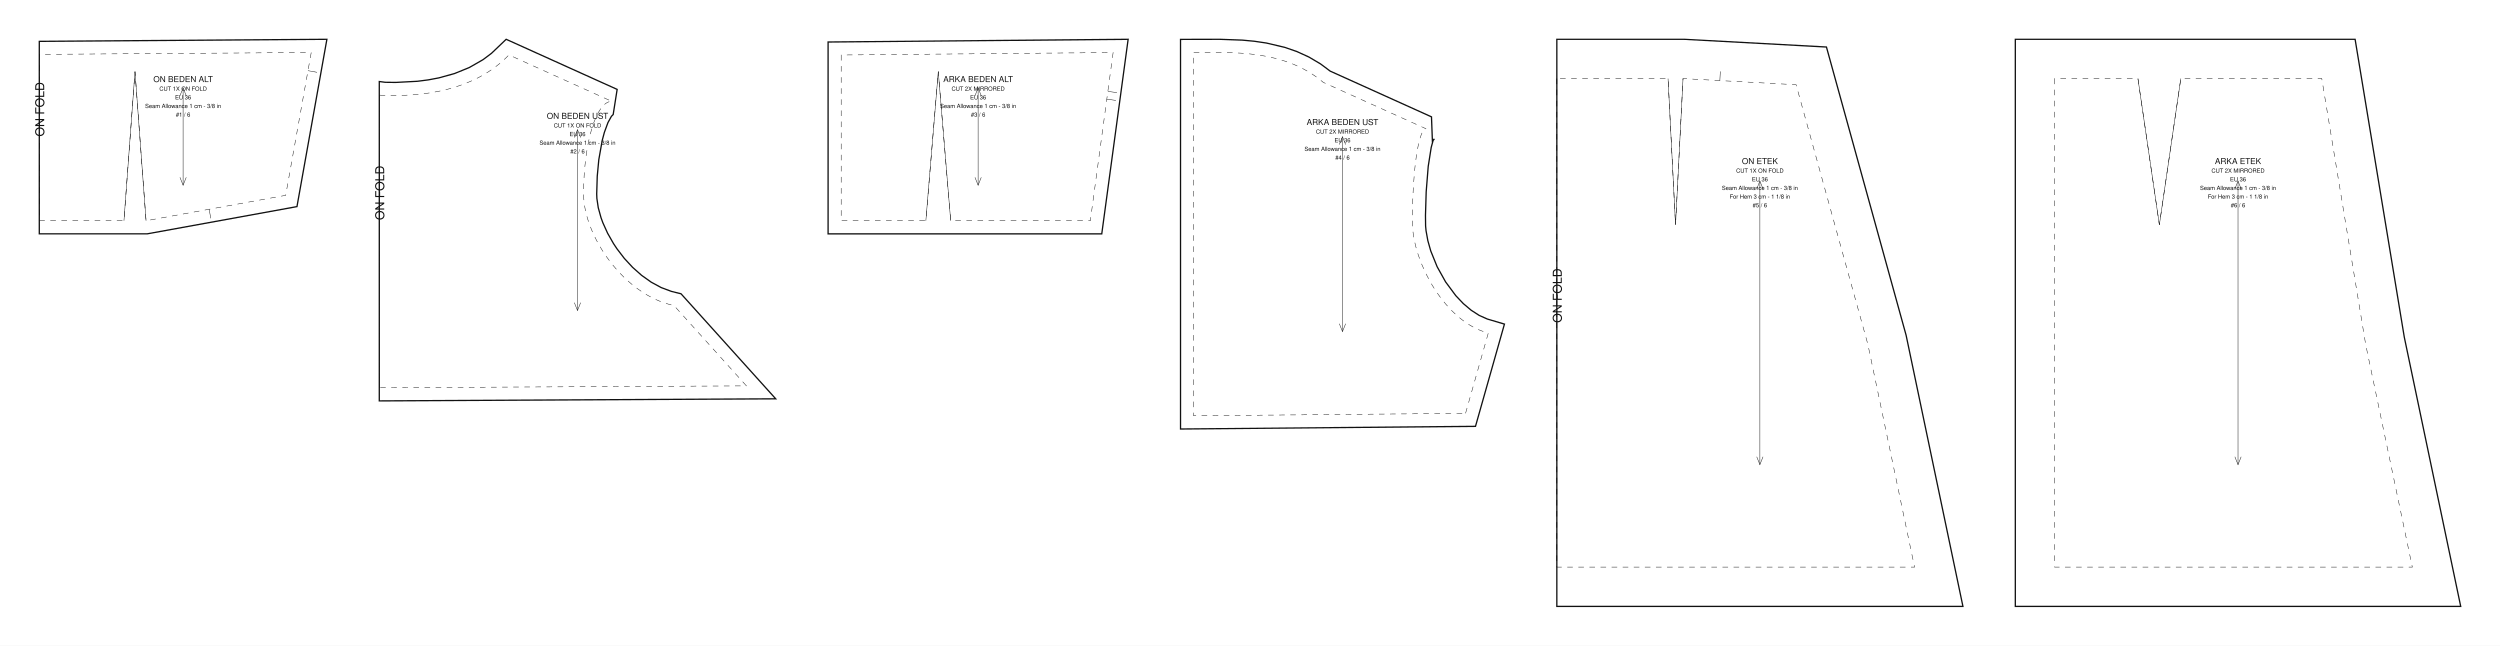
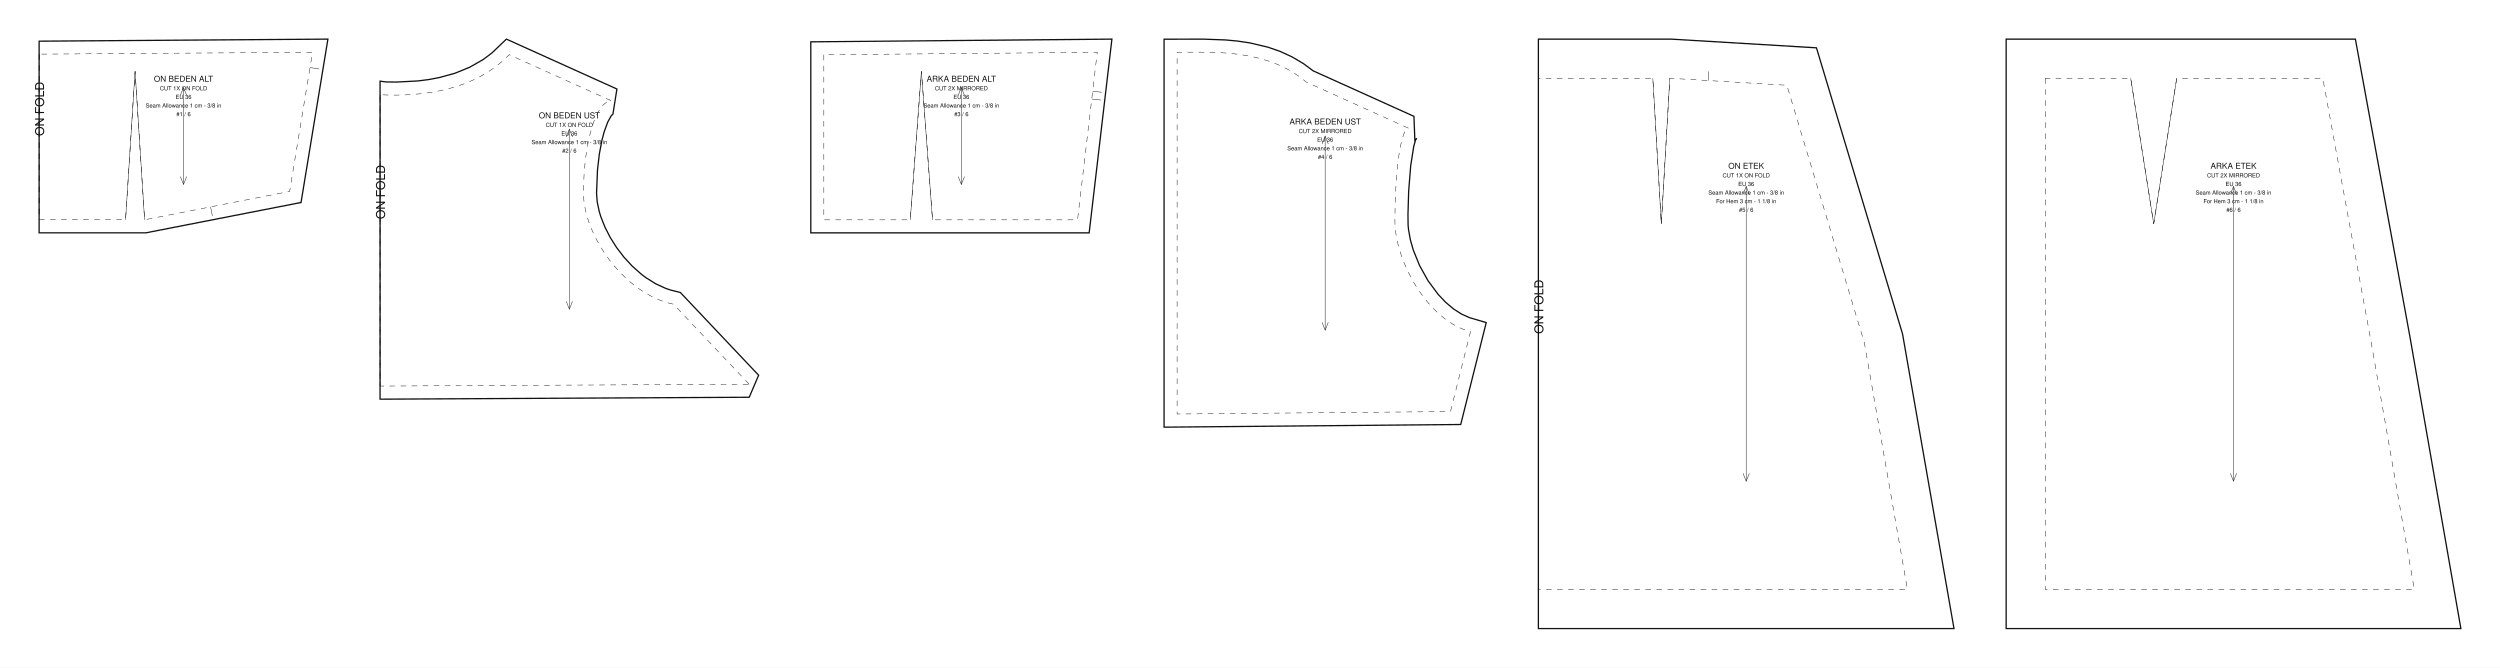
- <svg xmlns="http://www.w3.org/2000/svg" data-ops="17" viewBox="0 0 1908.795 493.000" width="1908.795mm" height="493.000mm" data-scale="1:1" data-unit-mm="1" data-sheet="stitchu-pattern-sheet-v1" data-graf="taban-elbise" data-body="gercek36" data-parca="6">
-   <rect width="1908.795" height="493.000" fill="#ffffff" />
+ <svg xmlns="http://www.w3.org/2000/svg" data-ops="17" viewBox="0 0 1917.045 512.000" width="1917.045mm" height="512.000mm" data-scale="1:1" data-unit-mm="1" data-sheet="stitchu-pattern-sheet-v1" data-graf="taban-elbise" data-body="gercek36" data-parca="6">
+   <rect width="1917.045" height="512.000" fill="#ffffff" />
  <g font-family="Helvetica,Arial,sans-serif" fill="none" stroke="#111111">
    <g data-panel="on_beden_alt">
-       <path data-katman="1" data-tur="kesim" stroke-width="1.000" d="M 30.000 31.580 L 30.000 178.539 L 112.410 178.539 L 226.739 157.746 L 249.590 30.000 Z" />
-       <path data-katman="14" data-tur="dikis" stroke-width="0.350" stroke-dasharray="4.233 4.233" d="M 30.000 41.511 L 30.000 168.539 L 94.641 168.539 L 103.075 54.659 L 111.508 168.539 L 218.118 149.150 L 237.628 40.083 L 30.000 41.511 Z" />
-       <path data-katman="6" data-tur="kat" stroke-width="0.350" stroke-dasharray="4.233 4.233" d="M 30.000 41.511 L 30.000 168.539" />
-       <text data-katman="15" x="33.760" y="104.270" font-size="9.400" fill="#111111" stroke="none" transform="rotate(-90 33.760 104.270)">ON FOLD</text>
-       <path data-katman="8" data-tur="pens" data-edge="dart_on_beden.1" stroke-width="0.350" d="M 94.641 168.539 L 103.075 54.659" />
-       <path data-katman="8" data-tur="pens" data-edge="dart_on_beden.2" stroke-width="0.350" d="M 103.075 54.659 L 111.508 168.539" />
-       <path data-katman="4" data-tur="centik" data-edge="waist_front.2" stroke-width="0.350" d="M 159.680 159.778 L 160.932 166.665" />
-       <path data-katman="4" data-tur="centik" data-edge="side_front.1" stroke-width="0.350" d="M 235.144 53.967 L 242.035 55.200" />
-       <path data-katman="7" data-tur="grain" stroke-width="0.350" d="M 139.795 67.135 L 139.795 141.404" />
-       <path data-katman="7" data-tur="grainOk" stroke-width="0.350" d="M 142.195 73.135 L 139.795 67.135 L 137.395 73.135" />
-       <path data-katman="7" data-tur="grainOk" stroke-width="0.350" d="M 137.395 135.404 L 139.795 141.404 L 142.195 135.404" />
-       <text data-katman="15" x="139.795" y="62.679" text-anchor="middle" font-size="6.300" fill="#111111" stroke="none">ON BEDEN ALT</text>
-       <text data-katman="15" x="139.795" y="69.279" text-anchor="middle" font-size="4.400" fill="#111111" stroke="none">CUT 1X ON FOLD</text>
-       <text data-katman="15" x="139.795" y="75.879" text-anchor="middle" font-size="4.400" fill="#111111" stroke="none">EU 36</text>
-       <text data-katman="15" x="139.795" y="82.479" text-anchor="middle" font-size="4.400" fill="#111111" stroke="none">Seam Allowance 1 cm - 3/8 in</text>
-       <text data-katman="15" x="139.795" y="89.079" text-anchor="middle" font-size="4.400" fill="#111111" stroke="none">#1 / 6</text>
+       <path data-katman="1" data-tur="kesim" stroke-width="1.000" d="M 30.000 31.577 L 30.000 178.537 L 111.850 178.537 L 230.839 155.263 L 251.440 30.000 Z" />
+       <path data-katman="14" data-tur="dikis" stroke-width="0.350" stroke-dasharray="4.233 4.233" d="M 30.000 41.509 L 30.000 168.537 L 96.281 168.537 L 103.581 54.657 L 110.881 168.537 L 222.100 146.783 L 239.648 40.081 L 30.000 41.509 Z" />
+       <path data-katman="6" data-tur="kat" stroke-width="0.350" stroke-dasharray="4.233 4.233" d="M 30.000 41.509 L 30.000 168.537" />
+       <text data-katman="15" x="33.760" y="104.269" font-size="9.400" fill="#111111" stroke="none" transform="rotate(-90 33.760 104.269)">ON FOLD</text>
+       <path data-katman="8" data-tur="pens" data-edge="dart_on_beden.1" stroke-width="0.350" d="M 96.281 168.537 L 103.581 54.657" />
+       <path data-katman="8" data-tur="pens" data-edge="dart_on_beden.2" stroke-width="0.350" d="M 103.581 54.657 L 110.881 168.537" />
+       <path data-katman="4" data-tur="centik" data-edge="waist_front.2" stroke-width="0.350" d="M 161.486 158.639 L 162.830 165.509" />
+       <path data-katman="4" data-tur="centik" data-edge="side_front.1" stroke-width="0.350" d="M 237.725 51.772 L 244.632 52.908" />
+       <path data-katman="7" data-tur="grain" stroke-width="0.350" d="M 140.720 67.134 L 140.720 141.403" />
+       <path data-katman="7" data-tur="grainOk" stroke-width="0.350" d="M 143.120 73.134 L 140.720 67.134 L 138.320 73.134" />
+       <path data-katman="7" data-tur="grainOk" stroke-width="0.350" d="M 138.320 135.403 L 140.720 141.403 L 143.120 135.403" />
+       <text data-katman="15" x="140.720" y="62.678" text-anchor="middle" font-size="6.300" fill="#111111" stroke="none">ON BEDEN ALT</text>
+       <text data-katman="15" x="140.720" y="69.278" text-anchor="middle" font-size="4.400" fill="#111111" stroke="none">CUT 1X ON FOLD</text>
+       <text data-katman="15" x="140.720" y="75.878" text-anchor="middle" font-size="4.400" fill="#111111" stroke="none">EU 36</text>
+       <text data-katman="15" x="140.720" y="82.478" text-anchor="middle" font-size="4.400" fill="#111111" stroke="none">Seam Allowance 1 cm - 3/8 in</text>
+       <text data-katman="15" x="140.720" y="89.078" text-anchor="middle" font-size="4.400" fill="#111111" stroke="none">#1 / 6</text>
    </g>
    <g data-panel="on_beden_ust">
-       <path data-katman="1" data-tur="kesim" stroke-width="1.000" d="M 592.263 304.503 L 519.969 224.305 L 512.653 222.489 L 504.843 219.568 L 497.224 215.449 L 489.909 210.256 L 483.019 204.142 L 476.675 197.279 L 470.989 189.851 L 468.425 185.986 L 463.920 178.082 L 460.319 170.123 L 458.882 166.193 L 456.777 158.577 L 455.727 151.496 L 455.592 148.078 L 456.008 134.565 L 457.199 121.920 L 459.806 107.216 L 461.457 101.034 L 464.191 93.581 L 466.842 88.794 L 468.351 87.294 L 467.930 87.505 L 468.194 87.313 L 471.205 68.259 L 386.460 30.000 L 375.308 40.661 L 368.791 45.556 L 358.259 51.587 L 346.951 56.181 L 335.053 59.472 L 326.901 61.008 L 318.653 62.066 L 302.161 62.928 L 294.064 62.826 L 289.590 62.236 L 289.590 306.097 Z" />
-       <path data-katman="14" data-tur="dikis" stroke-width="0.350" stroke-dasharray="4.233 4.233" d="M 569.888 294.617 L 514.590 233.274 C 476.483 225.431 445.590 179.944 445.590 148.224 C 445.590 109.094 455.216 77.374 467.090 77.374 L 388.590 41.934 C 362.190 69.374 322.590 74.291 289.590 72.652 L 289.590 296.046 L 569.888 294.617 Z" />
-       <path data-katman="6" data-tur="kat" stroke-width="0.350" stroke-dasharray="4.233 4.233" d="M 289.590 72.652 L 289.590 296.046" />
-       <text data-katman="15" x="293.350" y="168.048" font-size="9.400" fill="#111111" stroke="none" transform="rotate(-90 293.350 168.048)">ON FOLD</text>
-       <path data-katman="7" data-tur="grain" stroke-width="0.350" d="M 440.927 99.024 L 440.927 237.073" />
-       <path data-katman="7" data-tur="grainOk" stroke-width="0.350" d="M 443.327 105.024 L 440.927 99.024 L 438.527 105.024" />
-       <path data-katman="7" data-tur="grainOk" stroke-width="0.350" d="M 438.527 231.073 L 440.927 237.073 L 443.327 231.073" />
-       <text data-katman="15" x="440.927" y="90.741" text-anchor="middle" font-size="6.300" fill="#111111" stroke="none">ON BEDEN UST</text>
-       <text data-katman="15" x="440.927" y="97.341" text-anchor="middle" font-size="4.400" fill="#111111" stroke="none">CUT 1X ON FOLD</text>
-       <text data-katman="15" x="440.927" y="103.941" text-anchor="middle" font-size="4.400" fill="#111111" stroke="none">EU 36</text>
-       <text data-katman="15" x="440.927" y="110.541" text-anchor="middle" font-size="4.400" fill="#111111" stroke="none">Seam Allowance 1 cm - 3/8 in</text>
-       <text data-katman="15" x="440.927" y="117.141" text-anchor="middle" font-size="4.400" fill="#111111" stroke="none">#2 / 6</text>
+       <path data-katman="1" data-tur="kesim" stroke-width="1.000" d="M 574.515 304.617 L 581.730 287.745 L 521.692 224.274 L 514.502 222.489 L 510.580 221.185 L 502.853 217.651 L 495.371 212.978 L 491.759 210.256 L 484.869 204.142 L 478.525 197.279 L 472.839 189.851 L 467.915 182.054 L 463.851 174.096 L 460.732 166.193 L 459.549 162.334 L 457.969 154.953 L 457.442 148.078 L 458.174 130.221 L 459.600 117.987 L 461.656 107.216 L 463.307 101.034 L 466.040 93.581 L 468.692 88.794 L 470.201 87.294 L 469.780 87.505 L 470.044 87.313 L 473.055 68.259 L 388.310 30.000 L 377.158 40.661 L 370.641 45.556 L 360.109 51.587 L 348.801 56.181 L 336.903 59.472 L 328.751 61.008 L 320.503 62.066 L 304.011 62.928 L 295.914 62.826 L 291.440 62.236 L 291.440 306.096 Z" />
+       <path data-katman="14" data-tur="dikis" stroke-width="0.350" stroke-dasharray="4.233 4.233" d="M 574.465 294.617 L 516.440 233.274 C 478.333 225.431 447.440 179.944 447.440 148.224 C 447.440 109.094 457.066 77.374 468.940 77.374 L 390.440 41.934 C 364.040 69.374 324.440 74.291 291.440 72.652 L 291.440 296.046 L 574.465 294.617 Z" />
+       <path data-katman="6" data-tur="kat" stroke-width="0.350" stroke-dasharray="4.233 4.233" d="M 291.440 72.652 L 291.440 296.046" />
+       <text data-katman="15" x="295.200" y="168.048" font-size="9.400" fill="#111111" stroke="none" transform="rotate(-90 295.200 168.048)">ON FOLD</text>
+       <path data-katman="7" data-tur="grain" stroke-width="0.350" d="M 436.585 99.024 L 436.585 237.072" />
+       <path data-katman="7" data-tur="grainOk" stroke-width="0.350" d="M 438.985 105.024 L 436.585 99.024 L 434.185 105.024" />
+       <path data-katman="7" data-tur="grainOk" stroke-width="0.350" d="M 434.185 231.072 L 436.585 237.072 L 438.985 231.072" />
+       <text data-katman="15" x="436.585" y="90.741" text-anchor="middle" font-size="6.300" fill="#111111" stroke="none">ON BEDEN UST</text>
+       <text data-katman="15" x="436.585" y="97.341" text-anchor="middle" font-size="4.400" fill="#111111" stroke="none">CUT 1X ON FOLD</text>
+       <text data-katman="15" x="436.585" y="103.941" text-anchor="middle" font-size="4.400" fill="#111111" stroke="none">EU 36</text>
+       <text data-katman="15" x="436.585" y="110.541" text-anchor="middle" font-size="4.400" fill="#111111" stroke="none">Seam Allowance 1 cm - 3/8 in</text>
+       <text data-katman="15" x="436.585" y="117.141" text-anchor="middle" font-size="4.400" fill="#111111" stroke="none">#2 / 6</text>
    </g>
    <g data-panel="arka_beden_alt">
-       <path data-katman="1" data-tur="kesim" stroke-width="1.000" d="M 632.263 32.078 L 632.263 178.561 L 841.215 178.561 L 861.352 30.000 Z" />
-       <path data-katman="14" data-tur="dikis" stroke-width="0.350" stroke-dasharray="4.233 4.233" d="M 642.263 41.988 L 642.263 168.561 L 706.904 168.561 L 716.387 54.681 L 725.869 168.561 L 832.479 168.561 L 849.891 40.104 L 642.263 41.988 Z" />
-       <path data-katman="8" data-tur="pens" data-edge="dart_arka_beden.1" stroke-width="0.350" d="M 706.904 168.561 L 716.387 54.681" />
-       <path data-katman="8" data-tur="pens" data-edge="dart_arka_beden.2" stroke-width="0.350" d="M 716.387 54.681 L 725.869 168.561" />
-       <path data-katman="4" data-tur="centik" data-edge="side_back.1" stroke-width="0.350" d="M 845.064 75.717 L 852.001 76.657" />
-       <path data-katman="4" data-tur="centik" data-edge="side_back.1" stroke-width="0.350" d="M 845.870 69.771 L 852.806 70.711" />
-       <path data-katman="7" data-tur="grain" stroke-width="0.350" d="M 746.808 67.140 L 746.808 141.421" />
-       <path data-katman="7" data-tur="grainOk" stroke-width="0.350" d="M 749.208 73.140 L 746.808 67.140 L 744.408 73.140" />
-       <path data-katman="7" data-tur="grainOk" stroke-width="0.350" d="M 744.408 135.421 L 746.808 141.421 L 749.208 135.421" />
-       <text data-katman="15" x="746.808" y="62.683" text-anchor="middle" font-size="6.300" fill="#111111" stroke="none">ARKA BEDEN ALT</text>
-       <text data-katman="15" x="746.808" y="69.283" text-anchor="middle" font-size="4.400" fill="#111111" stroke="none">CUT 2X MIRRORED</text>
-       <text data-katman="15" x="746.808" y="75.883" text-anchor="middle" font-size="4.400" fill="#111111" stroke="none">EU 36</text>
-       <text data-katman="15" x="746.808" y="82.483" text-anchor="middle" font-size="4.400" fill="#111111" stroke="none">Seam Allowance 1 cm - 3/8 in</text>
-       <text data-katman="15" x="746.808" y="89.083" text-anchor="middle" font-size="4.400" fill="#111111" stroke="none">#3 / 6</text>
+       <path data-katman="1" data-tur="kesim" stroke-width="1.000" d="M 621.730 32.074 L 621.730 178.558 L 835.192 178.558 L 852.632 30.000 Z" />
+       <path data-katman="14" data-tur="dikis" stroke-width="0.350" stroke-dasharray="4.233 4.233" d="M 631.730 41.985 L 631.730 168.558 L 698.011 168.558 L 706.545 54.678 L 715.078 168.558 L 826.297 168.558 L 841.378 40.102 L 631.730 41.985 Z" />
+       <path data-katman="8" data-tur="pens" data-edge="dart_arka_beden.1" stroke-width="0.350" d="M 698.011 168.558 L 706.545 54.678" />
+       <path data-katman="8" data-tur="pens" data-edge="dart_arka_beden.2" stroke-width="0.350" d="M 706.545 54.678 L 715.078 168.558" />
+       <path data-katman="4" data-tur="centik" data-edge="side_back.1" stroke-width="0.350" d="M 837.174 75.907 L 844.126 76.724" />
+       <path data-katman="4" data-tur="centik" data-edge="side_back.1" stroke-width="0.350" d="M 837.874 69.948 L 844.826 70.765" />
+       <path data-katman="7" data-tur="grain" stroke-width="0.350" d="M 737.181 67.140 L 737.181 141.419" />
+       <path data-katman="7" data-tur="grainOk" stroke-width="0.350" d="M 739.581 73.140 L 737.181 67.140 L 734.781 73.140" />
+       <path data-katman="7" data-tur="grainOk" stroke-width="0.350" d="M 734.781 135.419 L 737.181 141.419 L 739.581 135.419" />
+       <text data-katman="15" x="737.181" y="62.683" text-anchor="middle" font-size="6.300" fill="#111111" stroke="none">ARKA BEDEN ALT</text>
+       <text data-katman="15" x="737.181" y="69.283" text-anchor="middle" font-size="4.400" fill="#111111" stroke="none">CUT 2X MIRRORED</text>
+       <text data-katman="15" x="737.181" y="75.883" text-anchor="middle" font-size="4.400" fill="#111111" stroke="none">EU 36</text>
+       <text data-katman="15" x="737.181" y="82.483" text-anchor="middle" font-size="4.400" fill="#111111" stroke="none">Seam Allowance 1 cm - 3/8 in</text>
+       <text data-katman="15" x="737.181" y="89.083" text-anchor="middle" font-size="4.400" fill="#111111" stroke="none">#3 / 6</text>
    </g>
    <g data-panel="arka_beden_ust">
-       <path data-katman="1" data-tur="kesim" stroke-width="1.000" d="M 1126.561 325.515 L 1148.668 247.450 L 1135.643 243.604 L 1129.441 240.842 L 1123.265 236.868 L 1117.247 231.785 L 1111.521 225.741 L 1103.751 215.257 L 1097.278 203.652 L 1092.405 191.612 L 1090.169 183.700 L 1088.810 176.148 L 1088.470 172.583 L 1088.376 164.440 L 1088.919 146.434 L 1090.475 127.036 L 1092.749 112.590 L 1094.200 107.235 L 1095.188 106.077 L 1094.431 106.636 L 1093.701 108.809 L 1092.967 89.226 L 1015.620 54.306 L 1008.294 48.828 L 999.388 43.563 L 990.236 39.381 L 980.947 36.163 L 966.956 32.862 L 957.708 31.492 L 948.607 30.638 L 931.122 30.000 L 901.352 30.068 L 901.352 327.558 Z" />
-       <path data-katman="14" data-tur="dikis" stroke-width="0.350" stroke-dasharray="4.233 4.233" d="M 1118.980 315.584 L 1136.352 254.240 C 1104.320 246.398 1078.352 200.911 1078.352 169.190 C 1078.352 130.061 1083.053 98.340 1088.852 98.340 L 1010.352 62.900 C 980.652 37.640 941.052 40.040 911.352 40.040 L 911.352 317.467 L 1118.980 315.584 Z" />
-       <path data-katman="7" data-tur="grain" stroke-width="0.350" d="M 1025.010 104.390 L 1025.010 253.169" />
-       <path data-katman="7" data-tur="grainOk" stroke-width="0.350" d="M 1027.410 110.390 L 1025.010 104.390 L 1022.610 110.390" />
-       <path data-katman="7" data-tur="grainOk" stroke-width="0.350" d="M 1022.610 247.169 L 1025.010 253.169 L 1027.410 247.169" />
-       <text data-katman="15" x="1025.010" y="95.463" text-anchor="middle" font-size="6.300" fill="#111111" stroke="none">ARKA BEDEN UST</text>
-       <text data-katman="15" x="1025.010" y="102.063" text-anchor="middle" font-size="4.400" fill="#111111" stroke="none">CUT 2X MIRRORED</text>
-       <text data-katman="15" x="1025.010" y="108.663" text-anchor="middle" font-size="4.400" fill="#111111" stroke="none">EU 36</text>
-       <text data-katman="15" x="1025.010" y="115.263" text-anchor="middle" font-size="4.400" fill="#111111" stroke="none">Seam Allowance 1 cm - 3/8 in</text>
-       <text data-katman="15" x="1025.010" y="121.863" text-anchor="middle" font-size="4.400" fill="#111111" stroke="none">#4 / 6</text>
+       <path data-katman="1" data-tur="kesim" stroke-width="1.000" d="M 1120.104 325.514 L 1139.661 247.366 L 1126.923 243.604 L 1120.721 240.842 L 1114.546 236.868 L 1108.527 231.785 L 1102.801 225.741 L 1095.031 215.257 L 1088.559 203.652 L 1083.685 191.612 L 1081.449 183.700 L 1080.090 176.148 L 1079.751 172.583 L 1079.656 164.440 L 1080.199 146.434 L 1081.755 127.036 L 1084.029 112.590 L 1085.480 107.235 L 1086.469 106.077 L 1085.711 106.636 L 1084.981 108.809 L 1084.247 89.226 L 1006.900 54.306 L 999.574 48.828 L 990.668 43.563 L 981.517 39.381 L 972.227 36.163 L 958.236 32.862 L 948.988 31.492 L 939.887 30.638 L 922.402 30.000 L 892.632 30.068 L 892.632 327.557 Z" />
+       <path data-katman="14" data-tur="dikis" stroke-width="0.350" stroke-dasharray="4.233 4.233" d="M 1112.280 315.584 L 1127.632 254.240 C 1095.600 246.398 1069.632 200.911 1069.632 169.190 C 1069.632 130.061 1074.333 98.340 1080.132 98.340 L 1001.632 62.900 C 971.932 37.640 932.332 40.040 902.632 40.040 L 902.632 317.467 L 1112.280 315.584 Z" />
+       <path data-katman="7" data-tur="grain" stroke-width="0.350" d="M 1016.147 104.389 L 1016.147 253.168" />
+       <path data-katman="7" data-tur="grainOk" stroke-width="0.350" d="M 1018.547 110.389 L 1016.147 104.389 L 1013.747 110.389" />
+       <path data-katman="7" data-tur="grainOk" stroke-width="0.350" d="M 1013.747 247.168 L 1016.147 253.168 L 1018.547 247.168" />
+       <text data-katman="15" x="1016.147" y="95.463" text-anchor="middle" font-size="6.300" fill="#111111" stroke="none">ARKA BEDEN UST</text>
+       <text data-katman="15" x="1016.147" y="102.063" text-anchor="middle" font-size="4.400" fill="#111111" stroke="none">CUT 2X MIRRORED</text>
+       <text data-katman="15" x="1016.147" y="108.663" text-anchor="middle" font-size="4.400" fill="#111111" stroke="none">EU 36</text>
+       <text data-katman="15" x="1016.147" y="115.263" text-anchor="middle" font-size="4.400" fill="#111111" stroke="none">Seam Allowance 1 cm - 3/8 in</text>
+       <text data-katman="15" x="1016.147" y="121.863" text-anchor="middle" font-size="4.400" fill="#111111" stroke="none">#4 / 6</text>
    </g>
    <g data-panel="on_etek">
-       <path data-katman="1" data-tur="kesim" stroke-width="1.000" d="M 1188.668 30.000 L 1188.668 463.000 L 1498.732 463.000 L 1455.336 255.920 L 1394.523 35.901 L 1285.833 30.000 L 1273.583 30.000 Z" />
-       <path data-katman="14" data-tur="dikis" stroke-width="0.350" stroke-dasharray="4.233 4.233" d="M 1188.668 60.000 L 1188.668 433.000 L 1461.793 433.000 L 1426.168 263.000 L 1371.354 64.687 L 1285.019 60.000 L 1279.301 171.650 L 1273.583 60.000 L 1188.668 60.000 Z" />
-       <path data-katman="6" data-tur="kat" stroke-width="0.350" stroke-dasharray="4.233 4.233" d="M 1188.668 60.000 L 1188.668 433.000" />
-       <text data-katman="15" x="1192.428" y="246.500" font-size="9.400" fill="#111111" stroke="none" transform="rotate(-90 1192.428 246.500)">ON FOLD</text>
-       <path data-katman="8" data-tur="pens" data-edge="dart_on_etek.1" stroke-width="0.350" d="M 1285.019 60.000 L 1279.301 171.650" />
-       <path data-katman="8" data-tur="pens" data-edge="dart_on_etek.2" stroke-width="0.350" d="M 1279.301 171.650 L 1273.583 60.000" />
-       <path data-katman="4" data-tur="centik" data-edge="waist_front.1" stroke-width="0.350" d="M 1313.130 61.526 L 1313.509 54.536" />
-       <path data-katman="7" data-tur="grain" stroke-width="0.350" d="M 1343.700 138.250 L 1343.700 354.750" />
-       <path data-katman="7" data-tur="grainOk" stroke-width="0.350" d="M 1346.100 144.250 L 1343.700 138.250 L 1341.300 144.250" />
-       <path data-katman="7" data-tur="grainOk" stroke-width="0.350" d="M 1341.300 348.750 L 1343.700 354.750 L 1346.100 348.750" />
-       <text data-katman="15" x="1343.700" y="125.260" text-anchor="middle" font-size="6.300" fill="#111111" stroke="none">ON ETEK</text>
-       <text data-katman="15" x="1343.700" y="131.860" text-anchor="middle" font-size="4.400" fill="#111111" stroke="none">CUT 1X ON FOLD</text>
-       <text data-katman="15" x="1343.700" y="138.460" text-anchor="middle" font-size="4.400" fill="#111111" stroke="none">EU 36</text>
-       <text data-katman="15" x="1343.700" y="145.060" text-anchor="middle" font-size="4.400" fill="#111111" stroke="none">Seam Allowance 1 cm - 3/8 in</text>
-       <text data-katman="15" x="1343.700" y="151.660" text-anchor="middle" font-size="4.400" fill="#111111" stroke="none">For Hem 3 cm - 1 1/8 in</text>
-       <text data-katman="15" x="1343.700" y="158.260" text-anchor="middle" font-size="4.400" fill="#111111" stroke="none">#5 / 6</text>
+       <path data-katman="1" data-tur="kesim" stroke-width="1.000" d="M 1179.661 30.000 L 1179.661 482.000 L 1498.353 482.000 L 1458.906 256.074 L 1392.897 36.673 L 1281.352 30.000 L 1267.415 30.000 Z" />
+       <path data-katman="14" data-tur="dikis" stroke-width="0.350" stroke-dasharray="4.233 4.233" d="M 1179.661 60.000 L 1179.661 452.000 L 1462.661 452.000 L 1429.661 263.000 L 1370.202 65.369 L 1280.455 60.000 L 1273.935 171.650 L 1267.415 60.000 L 1179.661 60.000 Z" />
+       <path data-katman="6" data-tur="kat" stroke-width="0.350" stroke-dasharray="4.233 4.233" d="M 1179.661 60.000 L 1179.661 452.000" />
+       <text data-katman="15" x="1183.421" y="256.000" font-size="9.400" fill="#111111" stroke="none" transform="rotate(-90 1183.421 256.000)">ON FOLD</text>
+       <path data-katman="8" data-tur="pens" data-edge="dart_on_etek.1" stroke-width="0.350" d="M 1280.455 60.000 L 1273.935 171.650" />
+       <path data-katman="8" data-tur="pens" data-edge="dart_on_etek.2" stroke-width="0.350" d="M 1273.935 171.650 L 1267.415 60.000" />
+       <path data-katman="4" data-tur="centik" data-edge="waist_front.1" stroke-width="0.350" d="M 1309.852 61.759 L 1310.270 54.771" />
+       <path data-katman="7" data-tur="grain" stroke-width="0.350" d="M 1339.007 143.000 L 1339.007 369.000" />
+       <path data-katman="7" data-tur="grainOk" stroke-width="0.350" d="M 1341.407 149.000 L 1339.007 143.000 L 1336.607 149.000" />
+       <path data-katman="7" data-tur="grainOk" stroke-width="0.350" d="M 1336.607 363.000 L 1339.007 369.000 L 1341.407 363.000" />
+       <text data-katman="15" x="1339.007" y="129.440" text-anchor="middle" font-size="6.300" fill="#111111" stroke="none">ON ETEK</text>
+       <text data-katman="15" x="1339.007" y="136.040" text-anchor="middle" font-size="4.400" fill="#111111" stroke="none">CUT 1X ON FOLD</text>
+       <text data-katman="15" x="1339.007" y="142.640" text-anchor="middle" font-size="4.400" fill="#111111" stroke="none">EU 36</text>
+       <text data-katman="15" x="1339.007" y="149.240" text-anchor="middle" font-size="4.400" fill="#111111" stroke="none">Seam Allowance 1 cm - 3/8 in</text>
+       <text data-katman="15" x="1339.007" y="155.840" text-anchor="middle" font-size="4.400" fill="#111111" stroke="none">For Hem 3 cm - 1 1/8 in</text>
+       <text data-katman="15" x="1339.007" y="162.440" text-anchor="middle" font-size="4.400" fill="#111111" stroke="none">#5 / 6</text>
    </g>
    <g data-panel="arka_etek">
-       <path data-katman="1" data-tur="kesim" stroke-width="1.000" d="M 1538.732 30.000 L 1538.732 463.000 L 1878.795 463.000 L 1835.726 257.477 L 1798.165 30.000 L 1632.352 30.000 Z" />
-       <path data-katman="14" data-tur="dikis" stroke-width="0.350" stroke-dasharray="4.233 4.233" d="M 1568.732 60.000 L 1568.732 433.000 L 1841.857 433.000 L 1806.232 263.000 L 1772.713 60.000 L 1665.083 60.000 L 1648.717 171.650 L 1632.352 60.000 L 1568.732 60.000 Z" />
-       <path data-katman="8" data-tur="pens" data-edge="dart_arka_etek.1" stroke-width="0.350" d="M 1665.083 60.000 L 1648.717 171.650" />
-       <path data-katman="8" data-tur="pens" data-edge="dart_arka_etek.2" stroke-width="0.350" d="M 1648.717 171.650 L 1632.352 60.000" />
-       <path data-katman="7" data-tur="grain" stroke-width="0.350" d="M 1708.764 138.250 L 1708.764 354.750" />
-       <path data-katman="7" data-tur="grainOk" stroke-width="0.350" d="M 1711.164 144.250 L 1708.764 138.250 L 1706.364 144.250" />
-       <path data-katman="7" data-tur="grainOk" stroke-width="0.350" d="M 1706.364 348.750 L 1708.764 354.750 L 1711.164 348.750" />
-       <text data-katman="15" x="1708.764" y="125.260" text-anchor="middle" font-size="6.300" fill="#111111" stroke="none">ARKA ETEK</text>
-       <text data-katman="15" x="1708.764" y="131.860" text-anchor="middle" font-size="4.400" fill="#111111" stroke="none">CUT 2X MIRRORED</text>
-       <text data-katman="15" x="1708.764" y="138.460" text-anchor="middle" font-size="4.400" fill="#111111" stroke="none">EU 36</text>
-       <text data-katman="15" x="1708.764" y="145.060" text-anchor="middle" font-size="4.400" fill="#111111" stroke="none">Seam Allowance 1 cm - 3/8 in</text>
-       <text data-katman="15" x="1708.764" y="151.660" text-anchor="middle" font-size="4.400" fill="#111111" stroke="none">For Hem 3 cm - 1 1/8 in</text>
-       <text data-katman="15" x="1708.764" y="158.260" text-anchor="middle" font-size="4.400" fill="#111111" stroke="none">#6 / 6</text>
+       <path data-katman="1" data-tur="kesim" stroke-width="1.000" d="M 1538.353 30.000 L 1538.353 482.000 L 1887.045 482.000 L 1847.885 257.716 L 1806.147 30.000 L 1633.855 30.000 Z" />
+       <path data-katman="14" data-tur="dikis" stroke-width="0.350" stroke-dasharray="4.233 4.233" d="M 1568.353 60.000 L 1568.353 452.000 L 1851.353 452.000 L 1818.353 263.000 L 1781.146 60.000 L 1669.147 60.000 L 1651.501 171.650 L 1633.855 60.000 L 1568.353 60.000 Z" />
+       <path data-katman="8" data-tur="pens" data-edge="dart_arka_etek.1" stroke-width="0.350" d="M 1669.147 60.000 L 1651.501 171.650" />
+       <path data-katman="8" data-tur="pens" data-edge="dart_arka_etek.2" stroke-width="0.350" d="M 1651.501 171.650 L 1633.855 60.000" />
+       <path data-katman="7" data-tur="grain" stroke-width="0.350" d="M 1712.699 143.000 L 1712.699 369.000" />
+       <path data-katman="7" data-tur="grainOk" stroke-width="0.350" d="M 1715.099 149.000 L 1712.699 143.000 L 1710.299 149.000" />
+       <path data-katman="7" data-tur="grainOk" stroke-width="0.350" d="M 1710.299 363.000 L 1712.699 369.000 L 1715.099 363.000" />
+       <text data-katman="15" x="1712.699" y="129.440" text-anchor="middle" font-size="6.300" fill="#111111" stroke="none">ARKA ETEK</text>
+       <text data-katman="15" x="1712.699" y="136.040" text-anchor="middle" font-size="4.400" fill="#111111" stroke="none">CUT 2X MIRRORED</text>
+       <text data-katman="15" x="1712.699" y="142.640" text-anchor="middle" font-size="4.400" fill="#111111" stroke="none">EU 36</text>
+       <text data-katman="15" x="1712.699" y="149.240" text-anchor="middle" font-size="4.400" fill="#111111" stroke="none">Seam Allowance 1 cm - 3/8 in</text>
+       <text data-katman="15" x="1712.699" y="155.840" text-anchor="middle" font-size="4.400" fill="#111111" stroke="none">For Hem 3 cm - 1 1/8 in</text>
+       <text data-katman="15" x="1712.699" y="162.440" text-anchor="middle" font-size="4.400" fill="#111111" stroke="none">#6 / 6</text>
    </g>
  </g>
</svg>
